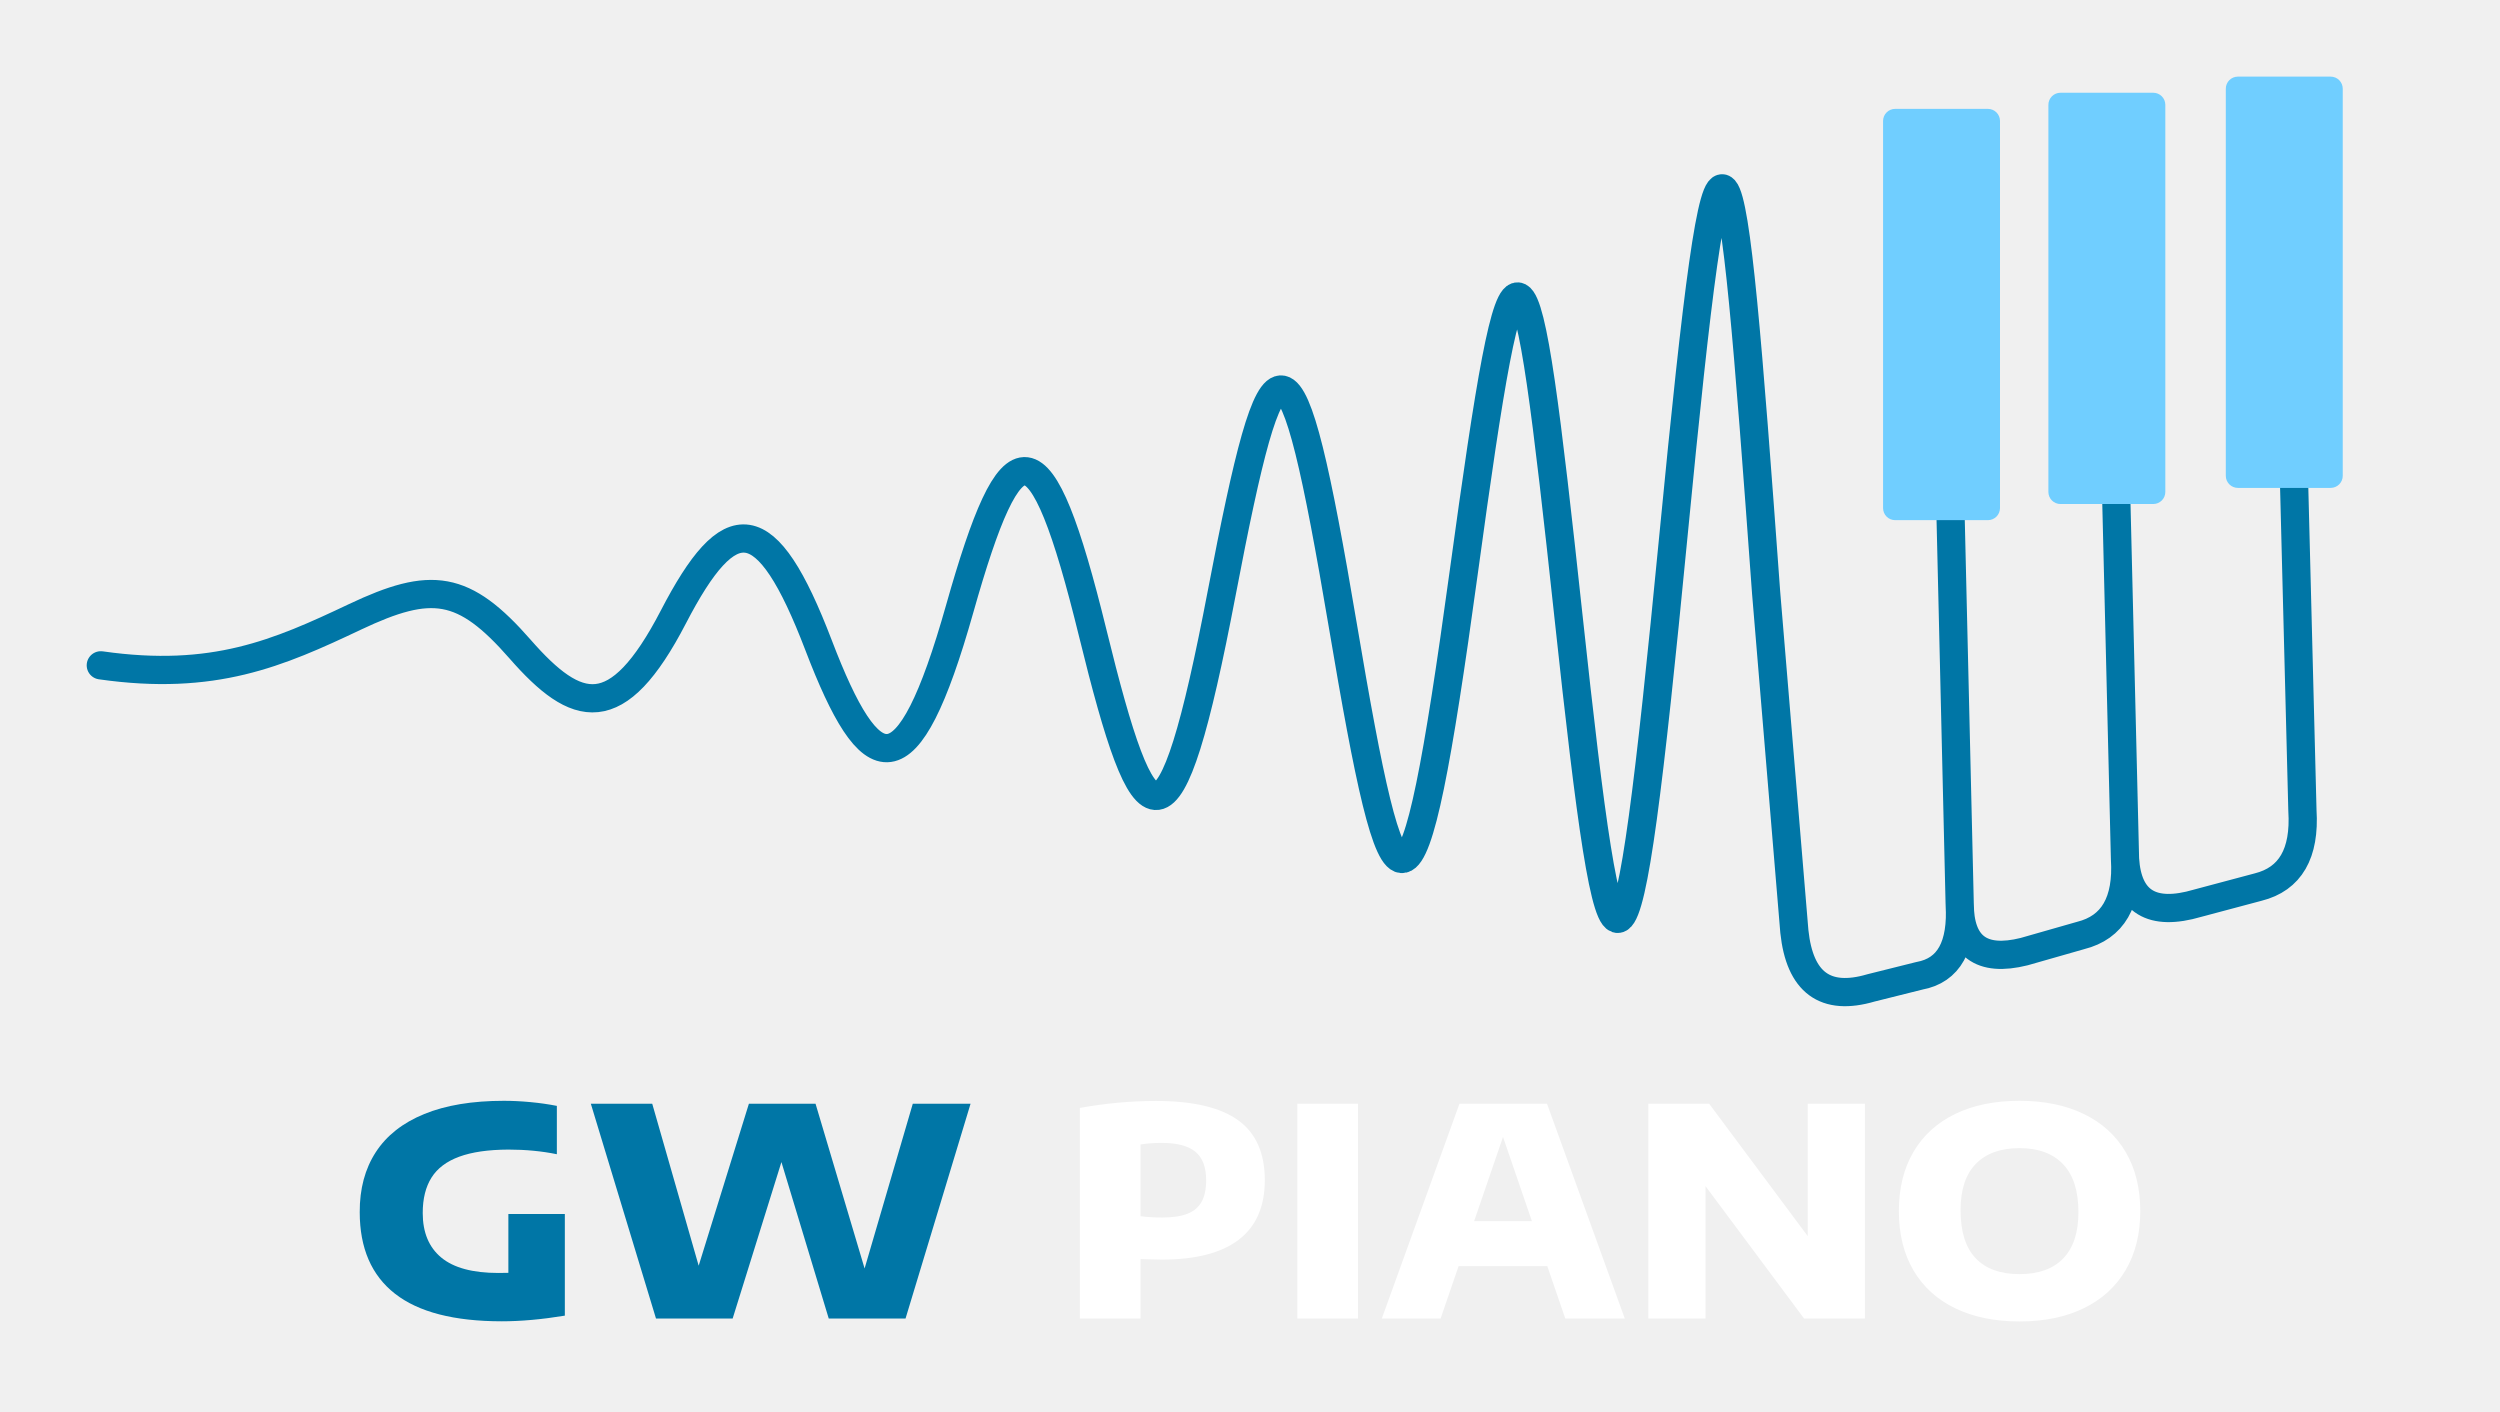
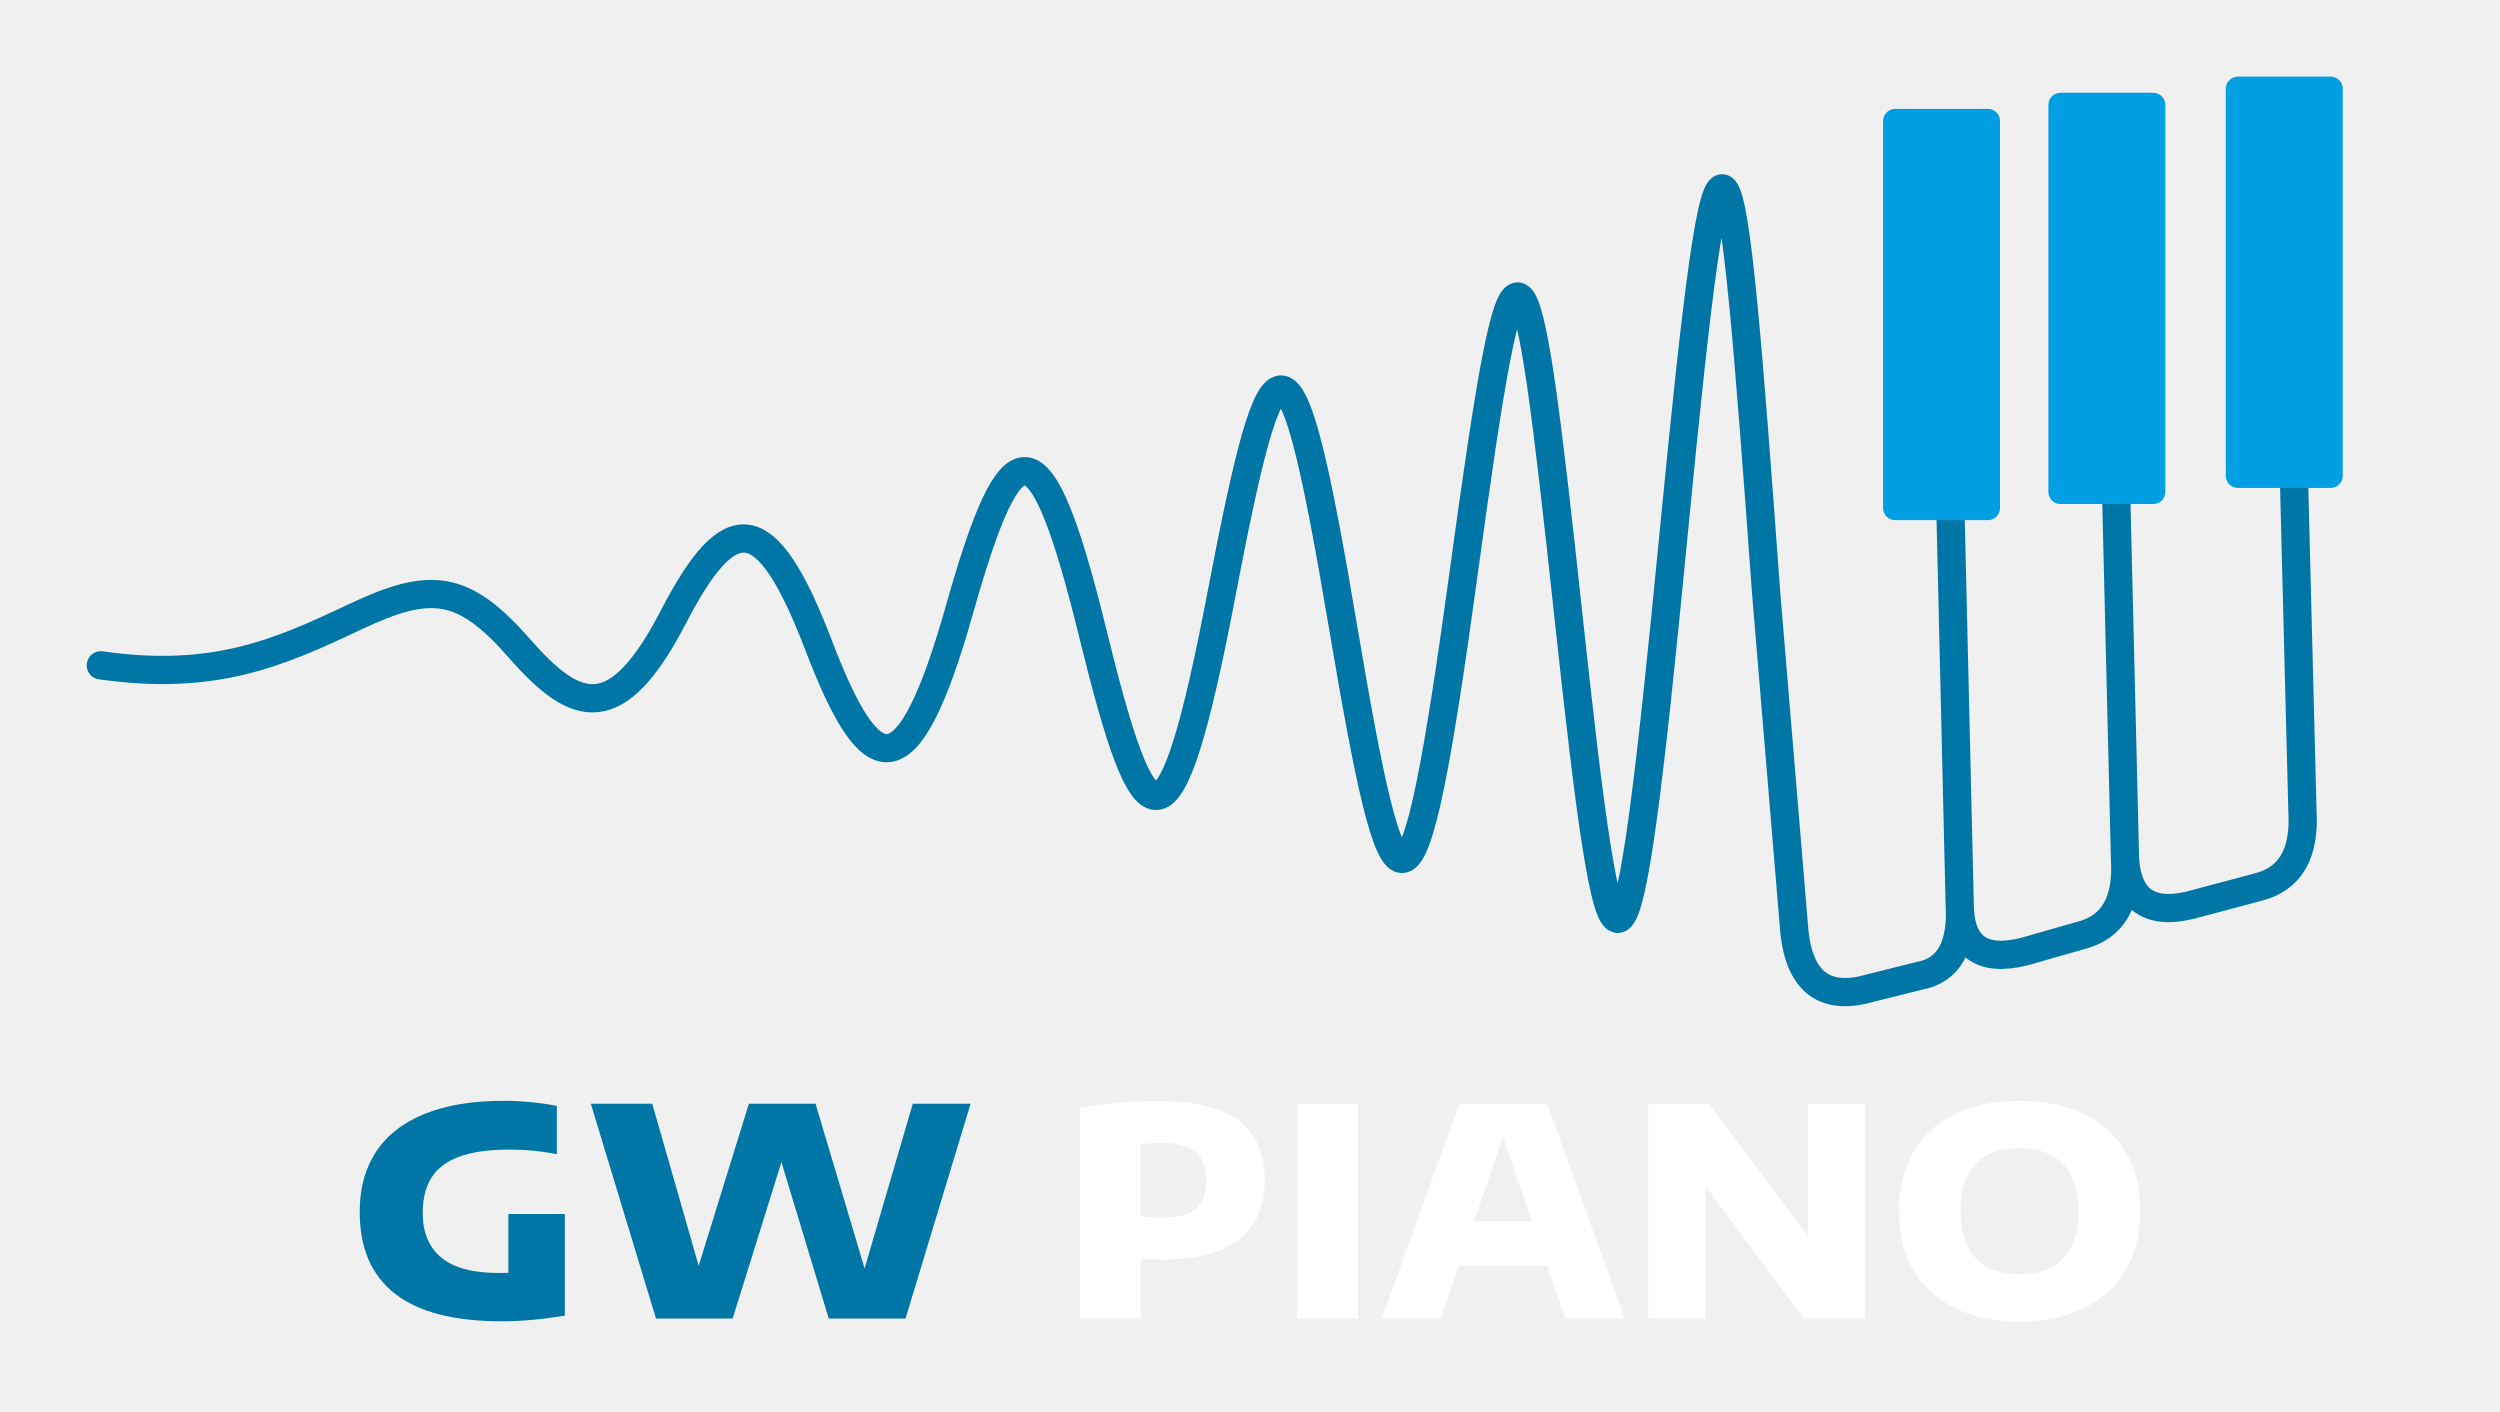
<svg xmlns="http://www.w3.org/2000/svg" viewBox="0 0 620 350" role="img" aria-labelledby="title">
  <path d="M25 165 C53 169 69 162 88 153 S115 145 129 161 S153 180 167 153 S190 126 203 160 S225 197 238 151 S258 104 271 157 S290 215 303 147 S320 78 333 155 S350 237 363 142 S378 51 389 153 S403 257 415 133 S429 23 438 147 L445 231 Q447 250 464 245 L476 242 Q487 240 486 224 L482 54 M486 224 Q486 240 502 236 L516 232 Q528 229 527 213 L523 48 M527 213 Q528 229 545 224 L560 220 Q572 217 571 201 L567 44" fill="none" stroke="#0076a6" stroke-width="7" stroke-linecap="round" stroke-linejoin="round" />
-   <g fill="#70ceff">
+   <g fill="#009ee2">
    <rect x="467" y="27" width="29" height="102" rx="3" />
    <rect x="508" y="23" width="29" height="102" rx="3" />
    <rect x="552" y="19" width="29" height="102" rx="3" />
  </g>
  <g aria-label="GW PIANO">
    <path fill="#0076a6" d="M140.08 301.08V326.28Q131.548 327.684 124.456 327.684Q106.708 327.684 97.96 320.844Q89.212 314.004 89.212 300.612Q89.176 291.936 93.19 285.744Q97.204 279.552 105.214 276.276Q113.224 273.0 124.96 273.0Q128.128 273.0 131.566 273.324Q135.004 273.648 138.1 274.26V286.248Q132.484 285.096 126.076 285.096Q118.588 285.132 113.89 286.86Q109.192 288.588 107.014 292.044Q104.836 295.5 104.836 300.828Q104.836 308.064 109.444 311.88Q114.052 315.696 123.592 315.696Q125.248 315.696 126.076 315.66V301.08ZM226.372 273.72H240.7L224.572 327.0H205.528L193.792 288.192L181.696 327.0H162.688L146.524 273.72H161.752L173.272 313.896L185.728 273.72H202.252L214.42 314.58Z" />
    <path fill="#ffffff" d="M267.808 274.764Q277.384 273.036 286.708 273.036Q300.352 273.036 307.012 277.788Q313.672 282.54 313.672 292.692Q313.672 302.484 307.228 307.434Q300.784 312.384 288.076 312.384Q286.96 312.384 284.872 312.312Q283.504 312.24 282.856 312.24V327.0H267.808ZM299.128 292.692Q299.128 287.868 296.482 285.654Q293.836 283.44 288.112 283.44Q285.196 283.44 282.856 283.836V301.62Q285.268 301.944 288.22 301.944Q292.072 301.944 294.448 301.026Q296.824 300.108 297.976 298.074Q299.128 296.04 299.128 292.692ZM321.736 327.0V273.72H336.784V327.0ZM388.192 327.0 383.728 314.004H361.732L357.268 327.0H342.688L361.948 273.72H383.656L402.952 327.0ZM365.584 302.844H379.912L372.748 281.964ZM448.312 273.72H462.496V327.0H447.412L422.968 294.168V327.0H408.784V273.72H423.868L448.312 306.552ZM470.92 300.36Q470.92 291.828 474.538 285.672Q478.156 279.516 484.888 276.258Q491.62 273.0 500.836 273.0Q510.052 273.0 516.802 276.276Q523.552 279.552 527.17 285.708Q530.788 291.864 530.788 300.36Q530.788 308.82 527.152 314.994Q523.516 321.168 516.766 324.444Q510.016 327.72 500.836 327.72Q491.656 327.72 484.906 324.462Q478.156 321.204 474.538 315.048Q470.92 308.892 470.92 300.36ZM515.452 300.612Q515.452 292.728 511.654 288.732Q507.856 284.736 500.836 284.736Q493.852 284.736 490.036 288.606Q486.22 292.476 486.22 300.108Q486.22 308.1 489.964 312.042Q493.708 315.984 500.836 315.984Q507.928 315.984 511.69 312.078Q515.452 308.172 515.452 300.612Z" />
  </g>
</svg>
